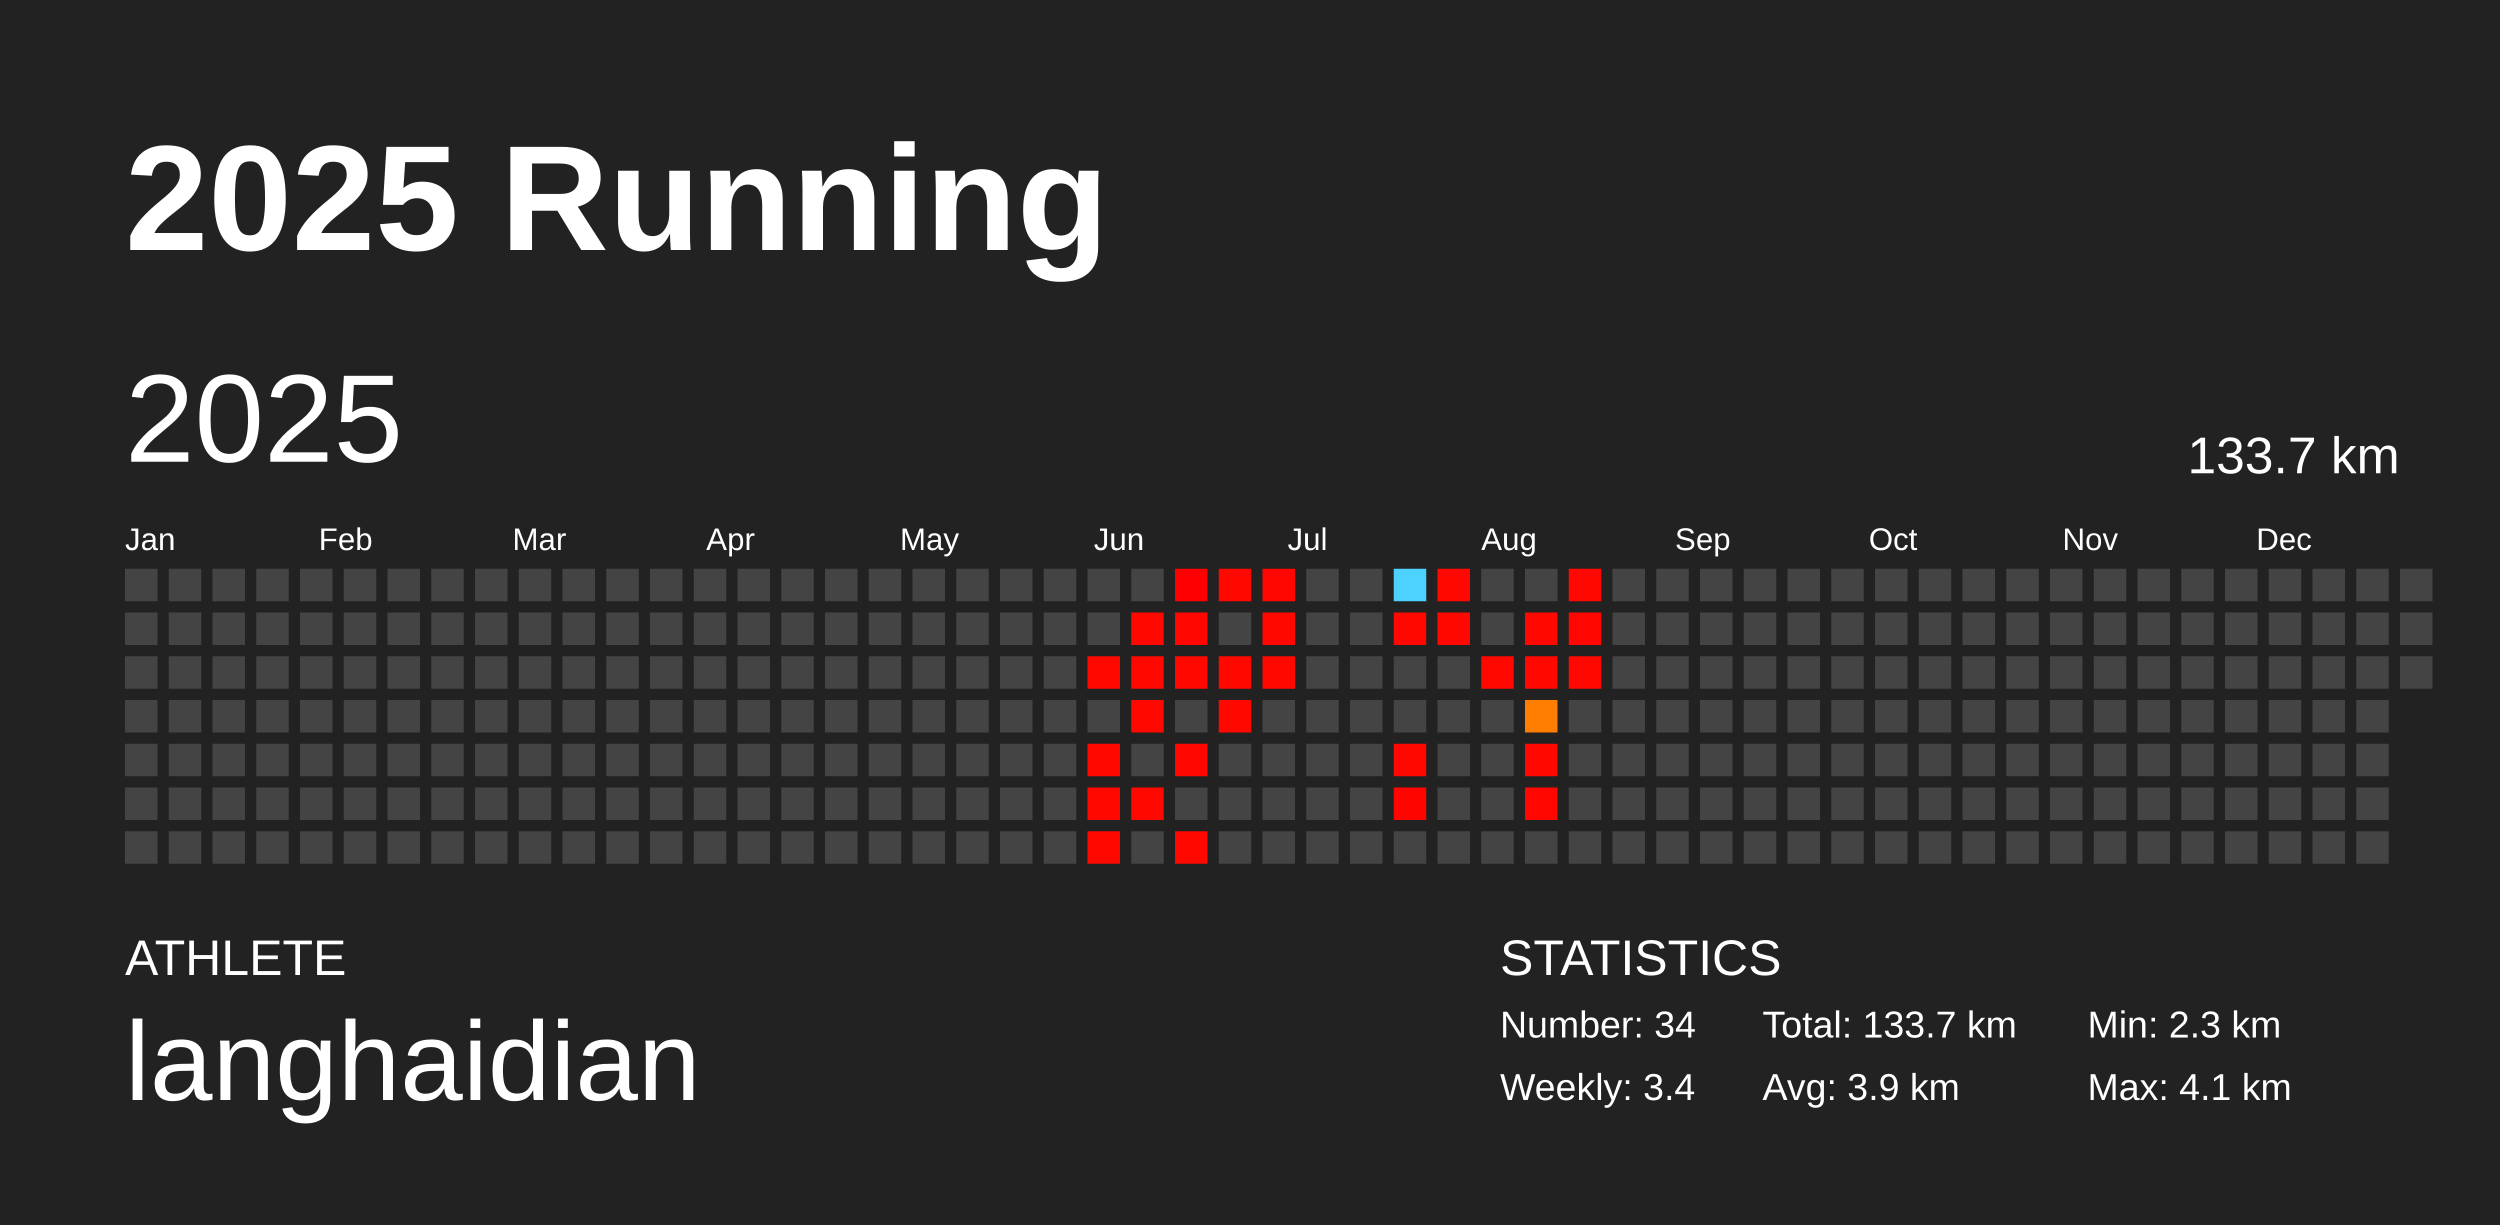
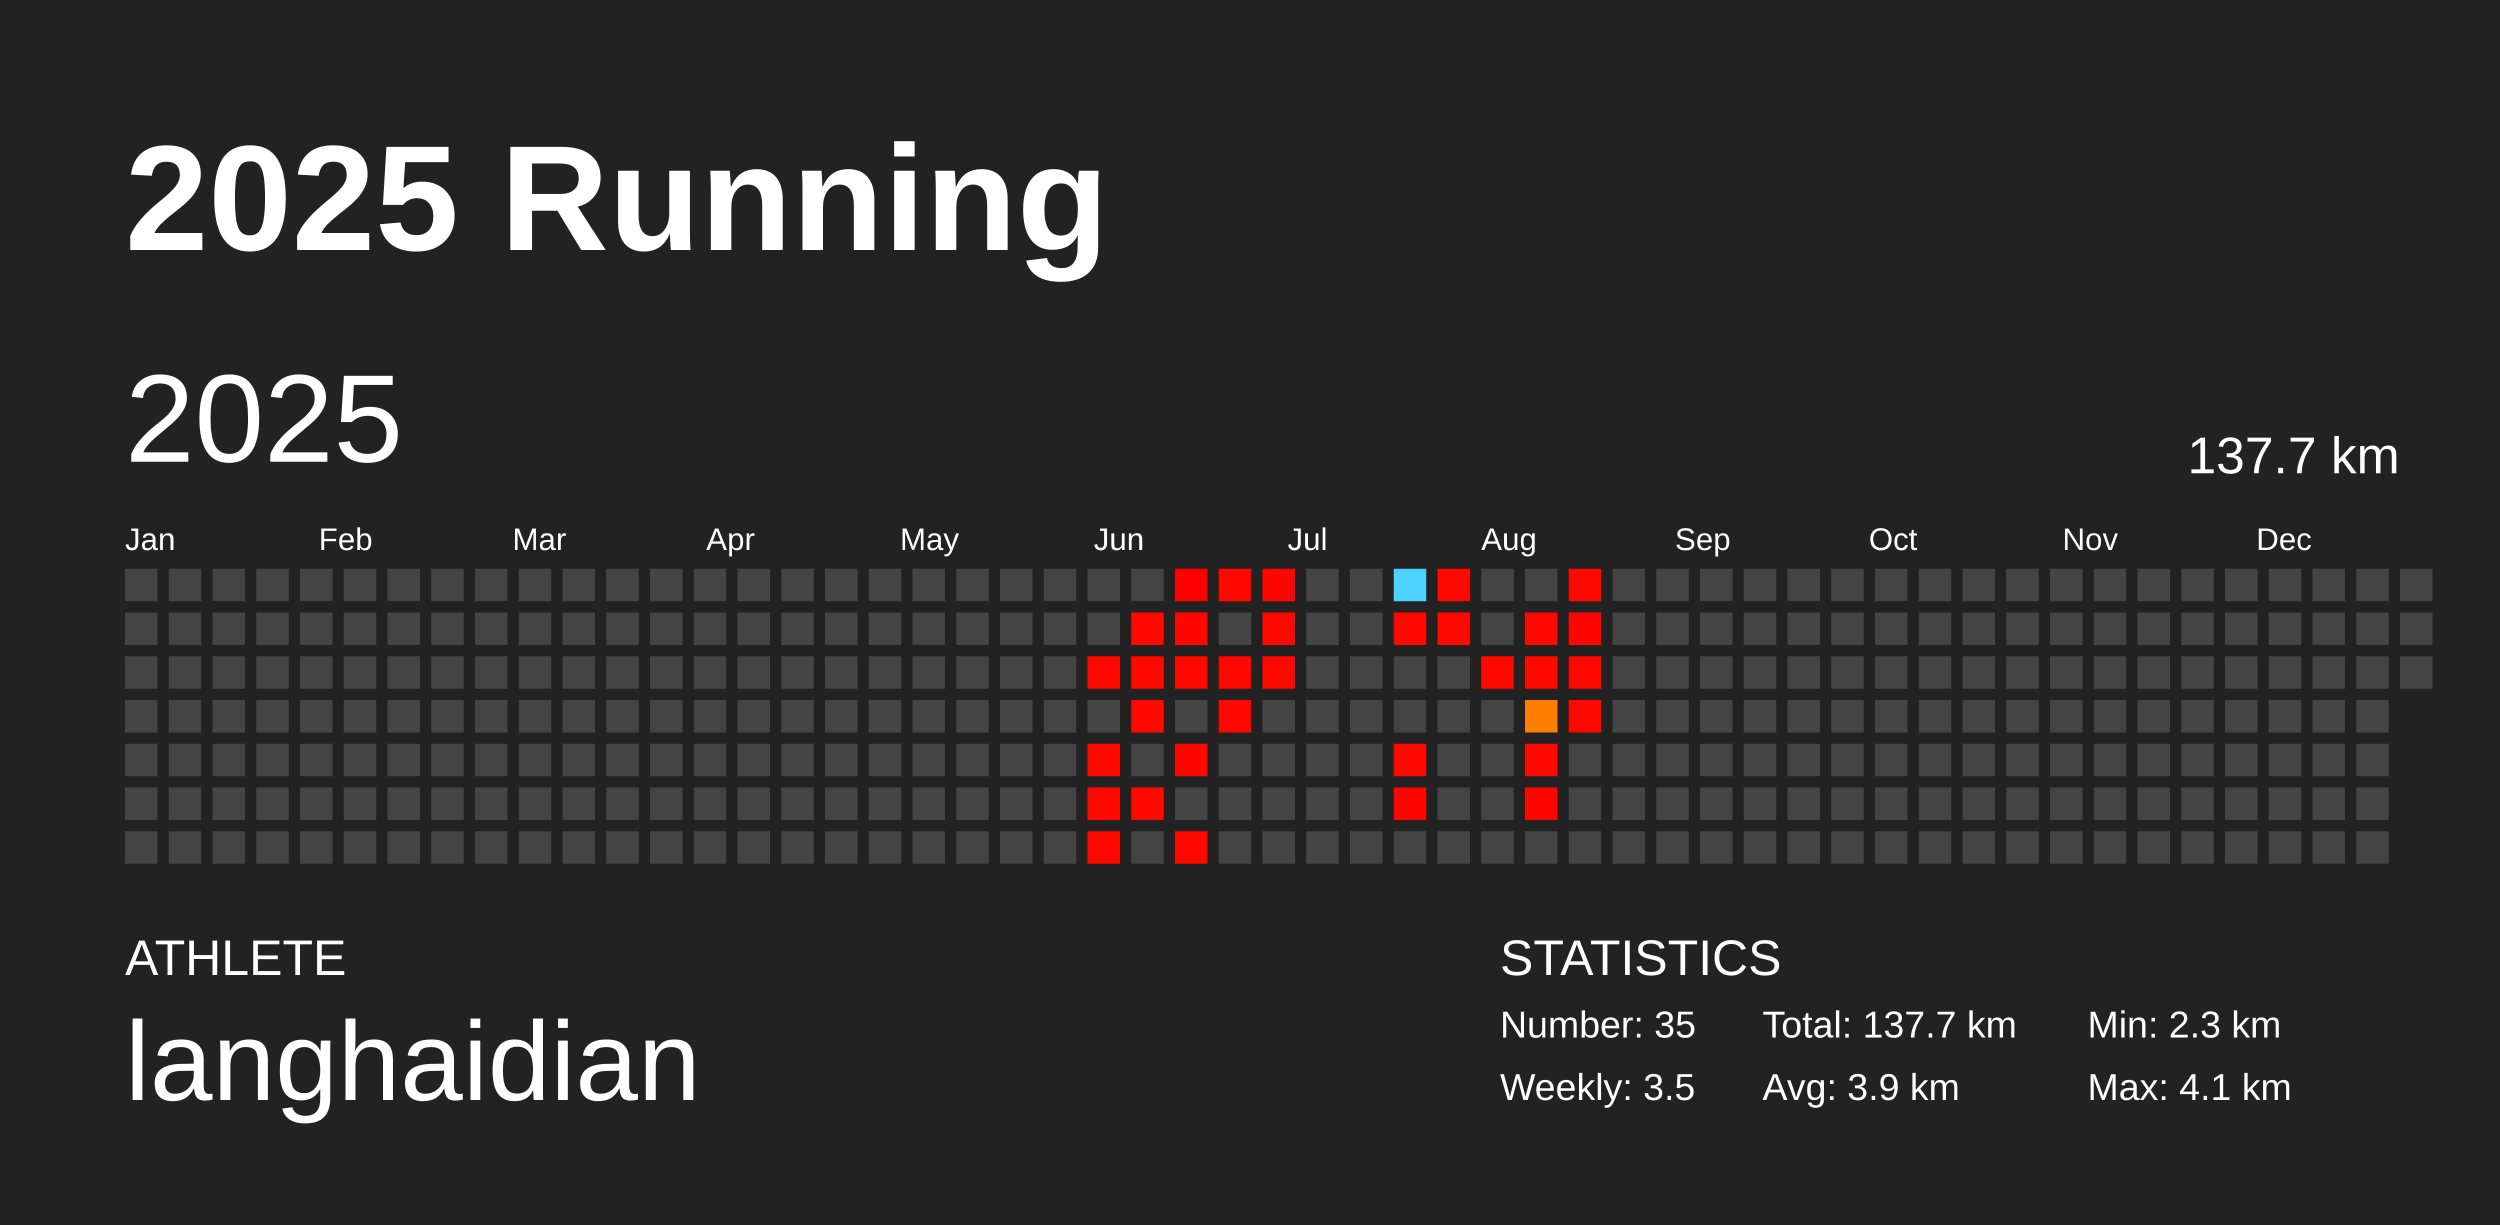
<svg xmlns="http://www.w3.org/2000/svg" baseProfile="full" height="98mm" version="1.1" viewBox="0,0,200,98" width="200mm">
  <defs />
  <rect fill="#222222" height="98" width="200" x="0" y="0" />
  <text fill="#FFFFFF" style="font-size:12px; font-family:Arial; font-weight:bold;" x="10" y="20">2025 Running</text>
  <text fill="#FFFFFF" style="font-size:4px; font-family:Arial" x="10" y="78">ATHLETE</text>
  <text fill="#FFFFFF" style="font-size:9px; font-family:Arial" x="10" y="88">langhaidian</text>
  <text fill="#FFFFFF" style="font-size:4px; font-family:Arial" x="120" y="78">STATISTICS</text>
-   <text fill="#FFFFFF" style="font-size:3px; font-family:Arial" x="120" y="83">Number: 34</text>
-   <text fill="#FFFFFF" style="font-size:3px; font-family:Arial" x="120" y="88">Weekly: 3.4</text>
-   <text fill="#FFFFFF" style="font-size:3px; font-family:Arial" x="141" y="83">Total: 133.7 km</text>
+   <text fill="#FFFFFF" style="font-size:3px; font-family:Arial" x="120" y="83">Number: 35</text>
+   <text fill="#FFFFFF" style="font-size:3px; font-family:Arial" x="120" y="88">Weekly: 3.5</text>
+   <text fill="#FFFFFF" style="font-size:3px; font-family:Arial" x="141" y="83">Total: 137.7 km</text>
  <text fill="#FFFFFF" style="font-size:3px; font-family:Arial" x="141" y="88">Avg: 3.9 km</text>
  <text fill="#FFFFFF" style="font-size:3px; font-family:Arial" x="167" y="83">Min: 2.3 km</text>
  <text fill="#FFFFFF" style="font-size:3px; font-family:Arial" x="167" y="88">Max: 4.1 km</text>
  <text dominant-baseline="hanging" fill="#FFFFFF" style="font-size:10.0px; font-family:Arial;" x="10" y="30">2025</text>
-   <text dominant-baseline="hanging" fill="#FFFFFF" style="font-size:4.125px; font-family:Arial;" x="175" y="35">133.7 km</text>
+   <text dominant-baseline="hanging" fill="#FFFFFF" style="font-size:4.125px; font-family:Arial;" x="175" y="35">137.7 km</text>
  <text fill="#FFFFFF" style="font-size:2.5px; font-family:Arial" x="10.0" y="44">Jan</text>
  <text fill="#FFFFFF" style="font-size:2.5px; font-family:Arial" x="25.5" y="44">Feb</text>
  <text fill="#FFFFFF" style="font-size:2.5px; font-family:Arial" x="41.0" y="44">Mar</text>
  <text fill="#FFFFFF" style="font-size:2.5px; font-family:Arial" x="56.5" y="44">Apr</text>
  <text fill="#FFFFFF" style="font-size:2.5px; font-family:Arial" x="72.0" y="44">May</text>
  <text fill="#FFFFFF" style="font-size:2.5px; font-family:Arial" x="87.5" y="44">Jun</text>
  <text fill="#FFFFFF" style="font-size:2.5px; font-family:Arial" x="103.0" y="44">Jul</text>
  <text fill="#FFFFFF" style="font-size:2.5px; font-family:Arial" x="118.5" y="44">Aug</text>
  <text fill="#FFFFFF" style="font-size:2.5px; font-family:Arial" x="134.0" y="44">Sep</text>
  <text fill="#FFFFFF" style="font-size:2.5px; font-family:Arial" x="149.5" y="44">Oct</text>
  <text fill="#FFFFFF" style="font-size:2.5px; font-family:Arial" x="165.0" y="44">Nov</text>
  <text fill="#FFFFFF" style="font-size:2.5px; font-family:Arial" x="180.5" y="44">Dec</text>
  <rect fill="#444444" height="2.6" width="2.6" x="10.0" y="45.5" />
  <rect fill="#444444" height="2.6" width="2.6" x="10.0" y="49.0" />
  <rect fill="#444444" height="2.6" width="2.6" x="10.0" y="52.5" />
  <rect fill="#444444" height="2.6" width="2.6" x="10.0" y="56.0" />
  <rect fill="#444444" height="2.6" width="2.6" x="10.0" y="59.5" />
  <rect fill="#444444" height="2.6" width="2.6" x="10.0" y="63.0" />
  <rect fill="#444444" height="2.6" width="2.6" x="10.0" y="66.5" />
  <rect fill="#444444" height="2.6" width="2.6" x="13.5" y="45.5" />
  <rect fill="#444444" height="2.6" width="2.6" x="13.5" y="49.0" />
  <rect fill="#444444" height="2.6" width="2.6" x="13.5" y="52.5" />
  <rect fill="#444444" height="2.6" width="2.6" x="13.5" y="56.0" />
  <rect fill="#444444" height="2.6" width="2.6" x="13.5" y="59.5" />
  <rect fill="#444444" height="2.6" width="2.6" x="13.5" y="63.0" />
  <rect fill="#444444" height="2.6" width="2.6" x="13.5" y="66.5" />
  <rect fill="#444444" height="2.6" width="2.6" x="17.0" y="45.5" />
  <rect fill="#444444" height="2.6" width="2.6" x="17.0" y="49.0" />
  <rect fill="#444444" height="2.6" width="2.6" x="17.0" y="52.5" />
  <rect fill="#444444" height="2.6" width="2.6" x="17.0" y="56.0" />
  <rect fill="#444444" height="2.6" width="2.6" x="17.0" y="59.5" />
  <rect fill="#444444" height="2.6" width="2.6" x="17.0" y="63.0" />
  <rect fill="#444444" height="2.6" width="2.6" x="17.0" y="66.5" />
  <rect fill="#444444" height="2.6" width="2.6" x="20.5" y="45.5" />
  <rect fill="#444444" height="2.6" width="2.6" x="20.5" y="49.0" />
  <rect fill="#444444" height="2.6" width="2.6" x="20.5" y="52.5" />
  <rect fill="#444444" height="2.6" width="2.6" x="20.5" y="56.0" />
  <rect fill="#444444" height="2.6" width="2.6" x="20.5" y="59.5" />
  <rect fill="#444444" height="2.6" width="2.6" x="20.5" y="63.0" />
  <rect fill="#444444" height="2.6" width="2.6" x="20.5" y="66.5" />
  <rect fill="#444444" height="2.6" width="2.6" x="24.0" y="45.5" />
  <rect fill="#444444" height="2.6" width="2.6" x="24.0" y="49.0" />
  <rect fill="#444444" height="2.6" width="2.6" x="24.0" y="52.5" />
  <rect fill="#444444" height="2.6" width="2.6" x="24.0" y="56.0" />
  <rect fill="#444444" height="2.6" width="2.6" x="24.0" y="59.5" />
  <rect fill="#444444" height="2.6" width="2.6" x="24.0" y="63.0" />
  <rect fill="#444444" height="2.6" width="2.6" x="24.0" y="66.5" />
  <rect fill="#444444" height="2.6" width="2.6" x="27.5" y="45.5" />
  <rect fill="#444444" height="2.6" width="2.6" x="27.5" y="49.0" />
  <rect fill="#444444" height="2.6" width="2.6" x="27.5" y="52.5" />
  <rect fill="#444444" height="2.6" width="2.6" x="27.5" y="56.0" />
  <rect fill="#444444" height="2.6" width="2.6" x="27.5" y="59.5" />
  <rect fill="#444444" height="2.6" width="2.6" x="27.5" y="63.0" />
  <rect fill="#444444" height="2.6" width="2.6" x="27.5" y="66.5" />
  <rect fill="#444444" height="2.6" width="2.6" x="31.0" y="45.5" />
  <rect fill="#444444" height="2.6" width="2.6" x="31.0" y="49.0" />
  <rect fill="#444444" height="2.6" width="2.6" x="31.0" y="52.5" />
  <rect fill="#444444" height="2.6" width="2.6" x="31.0" y="56.0" />
  <rect fill="#444444" height="2.6" width="2.6" x="31.0" y="59.5" />
  <rect fill="#444444" height="2.6" width="2.6" x="31.0" y="63.0" />
  <rect fill="#444444" height="2.6" width="2.6" x="31.0" y="66.5" />
  <rect fill="#444444" height="2.6" width="2.6" x="34.5" y="45.5" />
  <rect fill="#444444" height="2.6" width="2.6" x="34.5" y="49.0" />
  <rect fill="#444444" height="2.6" width="2.6" x="34.5" y="52.5" />
  <rect fill="#444444" height="2.6" width="2.6" x="34.5" y="56.0" />
  <rect fill="#444444" height="2.6" width="2.6" x="34.5" y="59.5" />
  <rect fill="#444444" height="2.6" width="2.6" x="34.5" y="63.0" />
  <rect fill="#444444" height="2.6" width="2.6" x="34.5" y="66.5" />
  <rect fill="#444444" height="2.6" width="2.6" x="38.0" y="45.5" />
  <rect fill="#444444" height="2.6" width="2.6" x="38.0" y="49.0" />
  <rect fill="#444444" height="2.6" width="2.6" x="38.0" y="52.5" />
  <rect fill="#444444" height="2.6" width="2.6" x="38.0" y="56.0" />
  <rect fill="#444444" height="2.6" width="2.6" x="38.0" y="59.5" />
  <rect fill="#444444" height="2.6" width="2.6" x="38.0" y="63.0" />
  <rect fill="#444444" height="2.6" width="2.6" x="38.0" y="66.5" />
  <rect fill="#444444" height="2.6" width="2.6" x="41.5" y="45.5" />
  <rect fill="#444444" height="2.6" width="2.6" x="41.5" y="49.0" />
  <rect fill="#444444" height="2.6" width="2.6" x="41.5" y="52.5" />
  <rect fill="#444444" height="2.6" width="2.6" x="41.5" y="56.0" />
  <rect fill="#444444" height="2.6" width="2.6" x="41.5" y="59.5" />
  <rect fill="#444444" height="2.6" width="2.6" x="41.5" y="63.0" />
  <rect fill="#444444" height="2.6" width="2.6" x="41.5" y="66.5" />
  <rect fill="#444444" height="2.6" width="2.6" x="45.0" y="45.5" />
  <rect fill="#444444" height="2.6" width="2.6" x="45.0" y="49.0" />
  <rect fill="#444444" height="2.6" width="2.6" x="45.0" y="52.5" />
  <rect fill="#444444" height="2.6" width="2.6" x="45.0" y="56.0" />
  <rect fill="#444444" height="2.6" width="2.6" x="45.0" y="59.5" />
  <rect fill="#444444" height="2.6" width="2.6" x="45.0" y="63.0" />
  <rect fill="#444444" height="2.6" width="2.6" x="45.0" y="66.5" />
  <rect fill="#444444" height="2.6" width="2.6" x="48.5" y="45.5" />
  <rect fill="#444444" height="2.6" width="2.6" x="48.5" y="49.0" />
  <rect fill="#444444" height="2.6" width="2.6" x="48.5" y="52.5" />
  <rect fill="#444444" height="2.6" width="2.6" x="48.5" y="56.0" />
  <rect fill="#444444" height="2.6" width="2.6" x="48.5" y="59.5" />
  <rect fill="#444444" height="2.6" width="2.6" x="48.5" y="63.0" />
  <rect fill="#444444" height="2.6" width="2.6" x="48.5" y="66.5" />
  <rect fill="#444444" height="2.6" width="2.6" x="52.0" y="45.5" />
  <rect fill="#444444" height="2.6" width="2.6" x="52.0" y="49.0" />
  <rect fill="#444444" height="2.6" width="2.6" x="52.0" y="52.5" />
  <rect fill="#444444" height="2.6" width="2.6" x="52.0" y="56.0" />
  <rect fill="#444444" height="2.6" width="2.6" x="52.0" y="59.5" />
  <rect fill="#444444" height="2.6" width="2.6" x="52.0" y="63.0" />
  <rect fill="#444444" height="2.6" width="2.6" x="52.0" y="66.5" />
  <rect fill="#444444" height="2.6" width="2.6" x="55.5" y="45.5" />
  <rect fill="#444444" height="2.6" width="2.6" x="55.5" y="49.0" />
  <rect fill="#444444" height="2.6" width="2.6" x="55.5" y="52.5" />
  <rect fill="#444444" height="2.6" width="2.6" x="55.5" y="56.0" />
  <rect fill="#444444" height="2.6" width="2.6" x="55.5" y="59.5" />
  <rect fill="#444444" height="2.6" width="2.6" x="55.5" y="63.0" />
  <rect fill="#444444" height="2.6" width="2.6" x="55.5" y="66.5" />
  <rect fill="#444444" height="2.6" width="2.6" x="59.0" y="45.5" />
  <rect fill="#444444" height="2.6" width="2.6" x="59.0" y="49.0" />
  <rect fill="#444444" height="2.6" width="2.6" x="59.0" y="52.5" />
  <rect fill="#444444" height="2.6" width="2.6" x="59.0" y="56.0" />
  <rect fill="#444444" height="2.6" width="2.6" x="59.0" y="59.5" />
  <rect fill="#444444" height="2.6" width="2.6" x="59.0" y="63.0" />
  <rect fill="#444444" height="2.6" width="2.6" x="59.0" y="66.5" />
  <rect fill="#444444" height="2.6" width="2.6" x="62.5" y="45.5" />
  <rect fill="#444444" height="2.6" width="2.6" x="62.5" y="49.0" />
  <rect fill="#444444" height="2.6" width="2.6" x="62.5" y="52.5" />
  <rect fill="#444444" height="2.6" width="2.6" x="62.5" y="56.0" />
  <rect fill="#444444" height="2.6" width="2.6" x="62.5" y="59.5" />
  <rect fill="#444444" height="2.6" width="2.6" x="62.5" y="63.0" />
  <rect fill="#444444" height="2.6" width="2.6" x="62.5" y="66.5" />
  <rect fill="#444444" height="2.6" width="2.6" x="66.0" y="45.5" />
  <rect fill="#444444" height="2.6" width="2.6" x="66.0" y="49.0" />
  <rect fill="#444444" height="2.6" width="2.6" x="66.0" y="52.5" />
  <rect fill="#444444" height="2.6" width="2.6" x="66.0" y="56.0" />
  <rect fill="#444444" height="2.6" width="2.6" x="66.0" y="59.5" />
  <rect fill="#444444" height="2.6" width="2.6" x="66.0" y="63.0" />
  <rect fill="#444444" height="2.6" width="2.6" x="66.0" y="66.5" />
  <rect fill="#444444" height="2.6" width="2.6" x="69.5" y="45.5" />
  <rect fill="#444444" height="2.6" width="2.6" x="69.5" y="49.0" />
  <rect fill="#444444" height="2.6" width="2.6" x="69.5" y="52.5" />
  <rect fill="#444444" height="2.6" width="2.6" x="69.5" y="56.0" />
  <rect fill="#444444" height="2.6" width="2.6" x="69.5" y="59.5" />
  <rect fill="#444444" height="2.6" width="2.6" x="69.5" y="63.0" />
  <rect fill="#444444" height="2.6" width="2.6" x="69.5" y="66.5" />
  <rect fill="#444444" height="2.6" width="2.6" x="73.0" y="45.5" />
  <rect fill="#444444" height="2.6" width="2.6" x="73.0" y="49.0" />
  <rect fill="#444444" height="2.6" width="2.6" x="73.0" y="52.5" />
  <rect fill="#444444" height="2.6" width="2.6" x="73.0" y="56.0" />
  <rect fill="#444444" height="2.6" width="2.6" x="73.0" y="59.5" />
  <rect fill="#444444" height="2.6" width="2.6" x="73.0" y="63.0" />
  <rect fill="#444444" height="2.6" width="2.6" x="73.0" y="66.5" />
  <rect fill="#444444" height="2.6" width="2.6" x="76.5" y="45.5" />
  <rect fill="#444444" height="2.6" width="2.6" x="76.5" y="49.0" />
  <rect fill="#444444" height="2.6" width="2.6" x="76.5" y="52.5" />
  <rect fill="#444444" height="2.6" width="2.6" x="76.5" y="56.0" />
  <rect fill="#444444" height="2.6" width="2.6" x="76.5" y="59.5" />
  <rect fill="#444444" height="2.6" width="2.6" x="76.5" y="63.0" />
  <rect fill="#444444" height="2.6" width="2.6" x="76.5" y="66.5" />
  <rect fill="#444444" height="2.6" width="2.6" x="80.0" y="45.5" />
  <rect fill="#444444" height="2.6" width="2.6" x="80.0" y="49.0" />
  <rect fill="#444444" height="2.6" width="2.6" x="80.0" y="52.5" />
  <rect fill="#444444" height="2.6" width="2.6" x="80.0" y="56.0" />
  <rect fill="#444444" height="2.6" width="2.6" x="80.0" y="59.5" />
  <rect fill="#444444" height="2.6" width="2.6" x="80.0" y="63.0" />
  <rect fill="#444444" height="2.6" width="2.6" x="80.0" y="66.5" />
  <rect fill="#444444" height="2.6" width="2.6" x="83.5" y="45.5" />
  <rect fill="#444444" height="2.6" width="2.6" x="83.5" y="49.0" />
  <rect fill="#444444" height="2.6" width="2.6" x="83.5" y="52.5" />
  <rect fill="#444444" height="2.6" width="2.6" x="83.5" y="56.0" />
  <rect fill="#444444" height="2.6" width="2.6" x="83.5" y="59.5" />
  <rect fill="#444444" height="2.6" width="2.6" x="83.5" y="63.0" />
  <rect fill="#444444" height="2.6" width="2.6" x="83.5" y="66.5" />
  <rect fill="#444444" height="2.6" width="2.6" x="87.0" y="45.5" />
  <rect fill="#444444" height="2.6" width="2.6" x="87.0" y="49.0" />
  <rect fill="#ff0800" height="2.6" width="2.6" x="87.0" y="52.5" />
  <rect fill="#444444" height="2.6" width="2.6" x="87.0" y="56.0" />
  <rect fill="#ff0800" height="2.6" width="2.6" x="87.0" y="59.5" />
  <rect fill="#ff0800" height="2.6" width="2.6" x="87.0" y="63.0" />
  <rect fill="#ff0800" height="2.6" width="2.6" x="87.0" y="66.5" />
  <rect fill="#444444" height="2.6" width="2.6" x="90.5" y="45.5" />
  <rect fill="#ff0800" height="2.6" width="2.6" x="90.5" y="49.0" />
  <rect fill="#ff0800" height="2.6" width="2.6" x="90.5" y="52.5" />
  <rect fill="#ff0800" height="2.6" width="2.6" x="90.5" y="56.0" />
  <rect fill="#444444" height="2.6" width="2.6" x="90.5" y="59.5" />
  <rect fill="#ff0800" height="2.6" width="2.6" x="90.5" y="63.0" />
  <rect fill="#444444" height="2.6" width="2.6" x="90.5" y="66.5" />
  <rect fill="#ff0000" height="2.6" width="2.6" x="94.0" y="45.5" />
  <rect fill="#ff0700" height="2.6" width="2.6" x="94.0" y="49.0" />
  <rect fill="#ff0800" height="2.6" width="2.6" x="94.0" y="52.5" />
  <rect fill="#444444" height="2.6" width="2.6" x="94.0" y="56.0" />
  <rect fill="#ff0700" height="2.6" width="2.6" x="94.0" y="59.5" />
  <rect fill="#444444" height="2.6" width="2.6" x="94.0" y="63.0" />
  <rect fill="#ff0800" height="2.6" width="2.6" x="94.0" y="66.5" />
  <rect fill="#ff0800" height="2.6" width="2.6" x="97.5" y="45.5" />
  <rect fill="#444444" height="2.6" width="2.6" x="97.5" y="49.0" />
  <rect fill="#ff0800" height="2.6" width="2.6" x="97.5" y="52.5" />
  <rect fill="#ff0800" height="2.6" width="2.6" x="97.5" y="56.0" />
  <rect fill="#444444" height="2.6" width="2.6" x="97.5" y="59.5" />
  <rect fill="#444444" height="2.6" width="2.6" x="97.5" y="63.0" />
  <rect fill="#444444" height="2.6" width="2.6" x="97.5" y="66.5" />
  <rect fill="#ff0700" height="2.6" width="2.6" x="101.0" y="45.5" />
  <rect fill="#ff0800" height="2.6" width="2.6" x="101.0" y="49.0" />
  <rect fill="#ff0800" height="2.6" width="2.6" x="101.0" y="52.5" />
  <rect fill="#444444" height="2.6" width="2.6" x="101.0" y="56.0" />
  <rect fill="#444444" height="2.6" width="2.6" x="101.0" y="59.5" />
  <rect fill="#444444" height="2.6" width="2.6" x="101.0" y="63.0" />
  <rect fill="#444444" height="2.6" width="2.6" x="101.0" y="66.5" />
  <rect fill="#444444" height="2.6" width="2.6" x="104.5" y="45.5" />
  <rect fill="#444444" height="2.6" width="2.6" x="104.5" y="49.0" />
  <rect fill="#444444" height="2.6" width="2.6" x="104.5" y="52.5" />
  <rect fill="#444444" height="2.6" width="2.6" x="104.5" y="56.0" />
  <rect fill="#444444" height="2.6" width="2.6" x="104.5" y="59.5" />
  <rect fill="#444444" height="2.6" width="2.6" x="104.5" y="63.0" />
  <rect fill="#444444" height="2.6" width="2.6" x="104.5" y="66.5" />
  <rect fill="#444444" height="2.6" width="2.6" x="108.0" y="45.5" />
  <rect fill="#444444" height="2.6" width="2.6" x="108.0" y="49.0" />
  <rect fill="#444444" height="2.6" width="2.6" x="108.0" y="52.5" />
  <rect fill="#444444" height="2.6" width="2.6" x="108.0" y="56.0" />
  <rect fill="#444444" height="2.6" width="2.6" x="108.0" y="59.5" />
  <rect fill="#444444" height="2.6" width="2.6" x="108.0" y="63.0" />
  <rect fill="#444444" height="2.6" width="2.6" x="108.0" y="66.5" />
  <rect fill="#4dd2ff" height="2.6" width="2.6" x="111.5" y="45.5" />
  <rect fill="#ff0800" height="2.6" width="2.6" x="111.5" y="49.0" />
  <rect fill="#444444" height="2.6" width="2.6" x="111.5" y="52.5" />
  <rect fill="#444444" height="2.6" width="2.6" x="111.5" y="56.0" />
  <rect fill="#ff0800" height="2.6" width="2.6" x="111.5" y="59.5" />
  <rect fill="#ff0500" height="2.6" width="2.6" x="111.5" y="63.0" />
  <rect fill="#444444" height="2.6" width="2.6" x="111.5" y="66.5" />
  <rect fill="#ff0800" height="2.6" width="2.6" x="115.0" y="45.5" />
  <rect fill="#ff0800" height="2.6" width="2.6" x="115.0" y="49.0" />
  <rect fill="#444444" height="2.6" width="2.6" x="115.0" y="52.5" />
  <rect fill="#444444" height="2.6" width="2.6" x="115.0" y="56.0" />
  <rect fill="#444444" height="2.6" width="2.6" x="115.0" y="59.5" />
  <rect fill="#444444" height="2.6" width="2.6" x="115.0" y="63.0" />
  <rect fill="#444444" height="2.6" width="2.6" x="115.0" y="66.5" />
  <rect fill="#444444" height="2.6" width="2.6" x="118.5" y="45.5" />
  <rect fill="#444444" height="2.6" width="2.6" x="118.5" y="49.0" />
  <rect fill="#ff0800" height="2.6" width="2.6" x="118.5" y="52.5" />
  <rect fill="#444444" height="2.6" width="2.6" x="118.5" y="56.0" />
  <rect fill="#444444" height="2.6" width="2.6" x="118.5" y="59.5" />
  <rect fill="#444444" height="2.6" width="2.6" x="118.5" y="63.0" />
  <rect fill="#444444" height="2.6" width="2.6" x="118.5" y="66.5" />
  <rect fill="#444444" height="2.6" width="2.6" x="122.0" y="45.5" />
  <rect fill="#ff0800" height="2.6" width="2.6" x="122.0" y="49.0" />
  <rect fill="#ff0800" height="2.6" width="2.6" x="122.0" y="52.5" />
  <rect fill="#ff7d00" height="2.6" width="2.6" x="122.0" y="56.0" />
  <rect fill="#ff0800" height="2.6" width="2.6" x="122.0" y="59.5" />
  <rect fill="#ff0700" height="2.6" width="2.6" x="122.0" y="63.0" />
  <rect fill="#444444" height="2.6" width="2.6" x="122.0" y="66.5" />
  <rect fill="#ff0800" height="2.6" width="2.6" x="125.5" y="45.5" />
  <rect fill="#ff0700" height="2.6" width="2.6" x="125.5" y="49.0" />
  <rect fill="#ff0800" height="2.6" width="2.6" x="125.5" y="52.5" />
-   <rect fill="#444444" height="2.6" width="2.6" x="125.5" y="56.0" />
+   <rect fill="#ff0800" height="2.6" width="2.6" x="125.5" y="56.0" />
  <rect fill="#444444" height="2.6" width="2.6" x="125.5" y="59.5" />
  <rect fill="#444444" height="2.6" width="2.6" x="125.5" y="63.0" />
  <rect fill="#444444" height="2.6" width="2.6" x="125.5" y="66.5" />
  <rect fill="#444444" height="2.6" width="2.6" x="129.0" y="45.5" />
  <rect fill="#444444" height="2.6" width="2.6" x="129.0" y="49.0" />
  <rect fill="#444444" height="2.6" width="2.6" x="129.0" y="52.5" />
  <rect fill="#444444" height="2.6" width="2.6" x="129.0" y="56.0" />
  <rect fill="#444444" height="2.6" width="2.6" x="129.0" y="59.5" />
  <rect fill="#444444" height="2.6" width="2.6" x="129.0" y="63.0" />
  <rect fill="#444444" height="2.6" width="2.6" x="129.0" y="66.5" />
  <rect fill="#444444" height="2.6" width="2.6" x="132.5" y="45.5" />
  <rect fill="#444444" height="2.6" width="2.6" x="132.5" y="49.0" />
  <rect fill="#444444" height="2.6" width="2.6" x="132.5" y="52.5" />
  <rect fill="#444444" height="2.6" width="2.6" x="132.5" y="56.0" />
  <rect fill="#444444" height="2.6" width="2.6" x="132.5" y="59.5" />
  <rect fill="#444444" height="2.6" width="2.6" x="132.5" y="63.0" />
  <rect fill="#444444" height="2.6" width="2.6" x="132.5" y="66.5" />
  <rect fill="#444444" height="2.6" width="2.6" x="136.0" y="45.5" />
  <rect fill="#444444" height="2.6" width="2.6" x="136.0" y="49.0" />
  <rect fill="#444444" height="2.6" width="2.6" x="136.0" y="52.5" />
  <rect fill="#444444" height="2.6" width="2.6" x="136.0" y="56.0" />
  <rect fill="#444444" height="2.6" width="2.6" x="136.0" y="59.5" />
  <rect fill="#444444" height="2.6" width="2.6" x="136.0" y="63.0" />
  <rect fill="#444444" height="2.6" width="2.6" x="136.0" y="66.5" />
  <rect fill="#444444" height="2.6" width="2.6" x="139.5" y="45.5" />
  <rect fill="#444444" height="2.6" width="2.6" x="139.5" y="49.0" />
  <rect fill="#444444" height="2.6" width="2.6" x="139.5" y="52.5" />
  <rect fill="#444444" height="2.6" width="2.6" x="139.5" y="56.0" />
  <rect fill="#444444" height="2.6" width="2.6" x="139.5" y="59.5" />
  <rect fill="#444444" height="2.6" width="2.6" x="139.5" y="63.0" />
  <rect fill="#444444" height="2.6" width="2.6" x="139.5" y="66.5" />
  <rect fill="#444444" height="2.6" width="2.6" x="143.0" y="45.5" />
  <rect fill="#444444" height="2.6" width="2.6" x="143.0" y="49.0" />
  <rect fill="#444444" height="2.6" width="2.6" x="143.0" y="52.5" />
  <rect fill="#444444" height="2.6" width="2.6" x="143.0" y="56.0" />
  <rect fill="#444444" height="2.6" width="2.6" x="143.0" y="59.5" />
  <rect fill="#444444" height="2.6" width="2.6" x="143.0" y="63.0" />
  <rect fill="#444444" height="2.6" width="2.6" x="143.0" y="66.5" />
  <rect fill="#444444" height="2.6" width="2.6" x="146.5" y="45.5" />
  <rect fill="#444444" height="2.6" width="2.6" x="146.5" y="49.0" />
  <rect fill="#444444" height="2.6" width="2.6" x="146.5" y="52.5" />
  <rect fill="#444444" height="2.6" width="2.6" x="146.5" y="56.0" />
  <rect fill="#444444" height="2.6" width="2.6" x="146.5" y="59.5" />
  <rect fill="#444444" height="2.6" width="2.6" x="146.5" y="63.0" />
  <rect fill="#444444" height="2.6" width="2.6" x="146.5" y="66.5" />
  <rect fill="#444444" height="2.6" width="2.6" x="150.0" y="45.5" />
  <rect fill="#444444" height="2.6" width="2.6" x="150.0" y="49.0" />
  <rect fill="#444444" height="2.6" width="2.6" x="150.0" y="52.5" />
  <rect fill="#444444" height="2.6" width="2.6" x="150.0" y="56.0" />
  <rect fill="#444444" height="2.6" width="2.6" x="150.0" y="59.5" />
  <rect fill="#444444" height="2.6" width="2.6" x="150.0" y="63.0" />
  <rect fill="#444444" height="2.6" width="2.6" x="150.0" y="66.5" />
  <rect fill="#444444" height="2.6" width="2.6" x="153.5" y="45.5" />
  <rect fill="#444444" height="2.6" width="2.6" x="153.5" y="49.0" />
  <rect fill="#444444" height="2.6" width="2.6" x="153.5" y="52.5" />
  <rect fill="#444444" height="2.6" width="2.6" x="153.5" y="56.0" />
  <rect fill="#444444" height="2.6" width="2.6" x="153.5" y="59.5" />
  <rect fill="#444444" height="2.6" width="2.6" x="153.5" y="63.0" />
  <rect fill="#444444" height="2.6" width="2.6" x="153.5" y="66.5" />
  <rect fill="#444444" height="2.6" width="2.6" x="157.0" y="45.5" />
  <rect fill="#444444" height="2.6" width="2.6" x="157.0" y="49.0" />
  <rect fill="#444444" height="2.6" width="2.6" x="157.0" y="52.5" />
  <rect fill="#444444" height="2.6" width="2.6" x="157.0" y="56.0" />
  <rect fill="#444444" height="2.6" width="2.6" x="157.0" y="59.5" />
  <rect fill="#444444" height="2.6" width="2.6" x="157.0" y="63.0" />
  <rect fill="#444444" height="2.6" width="2.6" x="157.0" y="66.5" />
  <rect fill="#444444" height="2.6" width="2.6" x="160.5" y="45.5" />
  <rect fill="#444444" height="2.6" width="2.6" x="160.5" y="49.0" />
  <rect fill="#444444" height="2.6" width="2.6" x="160.5" y="52.5" />
  <rect fill="#444444" height="2.6" width="2.6" x="160.5" y="56.0" />
  <rect fill="#444444" height="2.6" width="2.6" x="160.5" y="59.5" />
  <rect fill="#444444" height="2.6" width="2.6" x="160.5" y="63.0" />
  <rect fill="#444444" height="2.6" width="2.6" x="160.5" y="66.5" />
  <rect fill="#444444" height="2.6" width="2.6" x="164.0" y="45.5" />
  <rect fill="#444444" height="2.6" width="2.6" x="164.0" y="49.0" />
  <rect fill="#444444" height="2.6" width="2.6" x="164.0" y="52.5" />
  <rect fill="#444444" height="2.6" width="2.6" x="164.0" y="56.0" />
  <rect fill="#444444" height="2.6" width="2.6" x="164.0" y="59.5" />
  <rect fill="#444444" height="2.6" width="2.6" x="164.0" y="63.0" />
  <rect fill="#444444" height="2.6" width="2.6" x="164.0" y="66.5" />
  <rect fill="#444444" height="2.6" width="2.6" x="167.5" y="45.5" />
  <rect fill="#444444" height="2.6" width="2.6" x="167.5" y="49.0" />
  <rect fill="#444444" height="2.6" width="2.6" x="167.5" y="52.5" />
  <rect fill="#444444" height="2.6" width="2.6" x="167.5" y="56.0" />
  <rect fill="#444444" height="2.6" width="2.6" x="167.5" y="59.5" />
  <rect fill="#444444" height="2.6" width="2.6" x="167.5" y="63.0" />
  <rect fill="#444444" height="2.6" width="2.6" x="167.5" y="66.5" />
  <rect fill="#444444" height="2.6" width="2.6" x="171.0" y="45.5" />
  <rect fill="#444444" height="2.6" width="2.6" x="171.0" y="49.0" />
  <rect fill="#444444" height="2.6" width="2.6" x="171.0" y="52.5" />
  <rect fill="#444444" height="2.6" width="2.6" x="171.0" y="56.0" />
  <rect fill="#444444" height="2.6" width="2.6" x="171.0" y="59.5" />
  <rect fill="#444444" height="2.6" width="2.6" x="171.0" y="63.0" />
  <rect fill="#444444" height="2.6" width="2.6" x="171.0" y="66.5" />
  <rect fill="#444444" height="2.6" width="2.6" x="174.5" y="45.5" />
  <rect fill="#444444" height="2.6" width="2.6" x="174.5" y="49.0" />
  <rect fill="#444444" height="2.6" width="2.6" x="174.5" y="52.5" />
  <rect fill="#444444" height="2.6" width="2.6" x="174.5" y="56.0" />
  <rect fill="#444444" height="2.6" width="2.6" x="174.5" y="59.5" />
  <rect fill="#444444" height="2.6" width="2.6" x="174.5" y="63.0" />
  <rect fill="#444444" height="2.6" width="2.6" x="174.5" y="66.5" />
  <rect fill="#444444" height="2.6" width="2.6" x="178.0" y="45.5" />
  <rect fill="#444444" height="2.6" width="2.6" x="178.0" y="49.0" />
  <rect fill="#444444" height="2.6" width="2.6" x="178.0" y="52.5" />
  <rect fill="#444444" height="2.6" width="2.6" x="178.0" y="56.0" />
  <rect fill="#444444" height="2.6" width="2.6" x="178.0" y="59.5" />
  <rect fill="#444444" height="2.6" width="2.6" x="178.0" y="63.0" />
  <rect fill="#444444" height="2.6" width="2.6" x="178.0" y="66.5" />
  <rect fill="#444444" height="2.6" width="2.6" x="181.5" y="45.5" />
  <rect fill="#444444" height="2.6" width="2.6" x="181.5" y="49.0" />
  <rect fill="#444444" height="2.6" width="2.6" x="181.5" y="52.5" />
  <rect fill="#444444" height="2.6" width="2.6" x="181.5" y="56.0" />
  <rect fill="#444444" height="2.6" width="2.6" x="181.5" y="59.5" />
  <rect fill="#444444" height="2.6" width="2.6" x="181.5" y="63.0" />
  <rect fill="#444444" height="2.6" width="2.6" x="181.5" y="66.5" />
  <rect fill="#444444" height="2.6" width="2.6" x="185.0" y="45.5" />
  <rect fill="#444444" height="2.6" width="2.6" x="185.0" y="49.0" />
  <rect fill="#444444" height="2.6" width="2.6" x="185.0" y="52.5" />
  <rect fill="#444444" height="2.6" width="2.6" x="185.0" y="56.0" />
  <rect fill="#444444" height="2.6" width="2.6" x="185.0" y="59.5" />
  <rect fill="#444444" height="2.6" width="2.6" x="185.0" y="63.0" />
  <rect fill="#444444" height="2.6" width="2.6" x="185.0" y="66.5" />
  <rect fill="#444444" height="2.6" width="2.6" x="188.5" y="45.5" />
  <rect fill="#444444" height="2.6" width="2.6" x="188.5" y="49.0" />
  <rect fill="#444444" height="2.6" width="2.6" x="188.5" y="52.5" />
  <rect fill="#444444" height="2.6" width="2.6" x="188.5" y="56.0" />
  <rect fill="#444444" height="2.6" width="2.6" x="188.5" y="59.5" />
  <rect fill="#444444" height="2.6" width="2.6" x="188.5" y="63.0" />
  <rect fill="#444444" height="2.6" width="2.6" x="188.5" y="66.5" />
  <rect fill="#444444" height="2.6" width="2.6" x="192.0" y="45.5" />
  <rect fill="#444444" height="2.6" width="2.6" x="192.0" y="49.0" />
  <rect fill="#444444" height="2.6" width="2.6" x="192.0" y="52.5" />
</svg>
